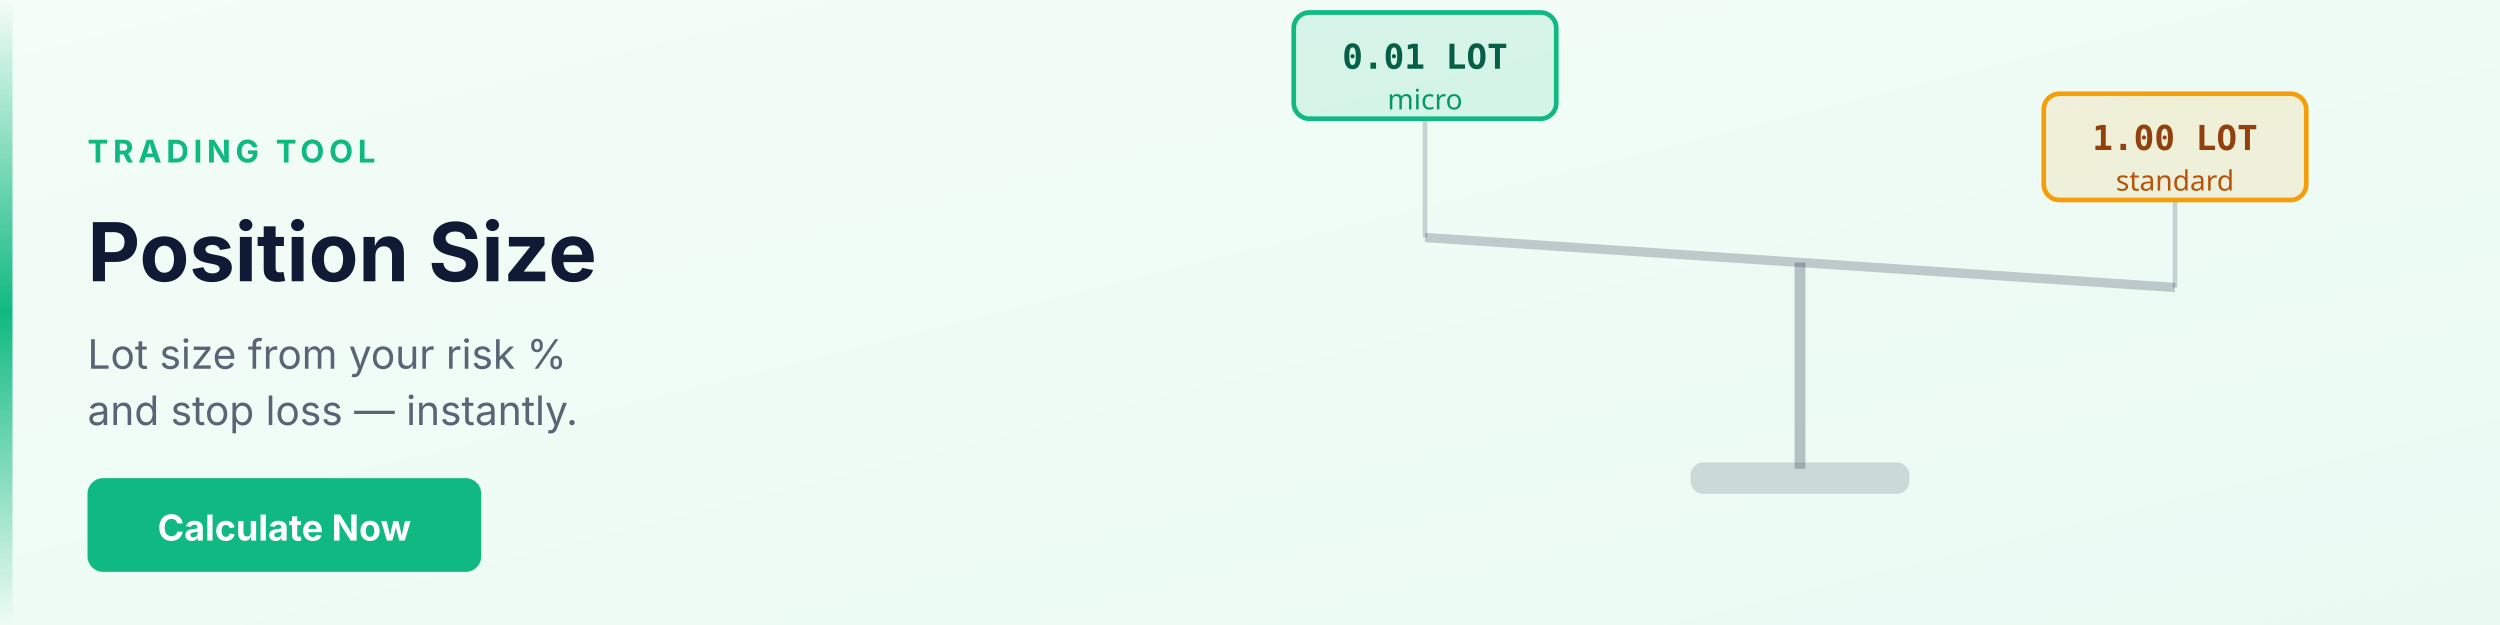
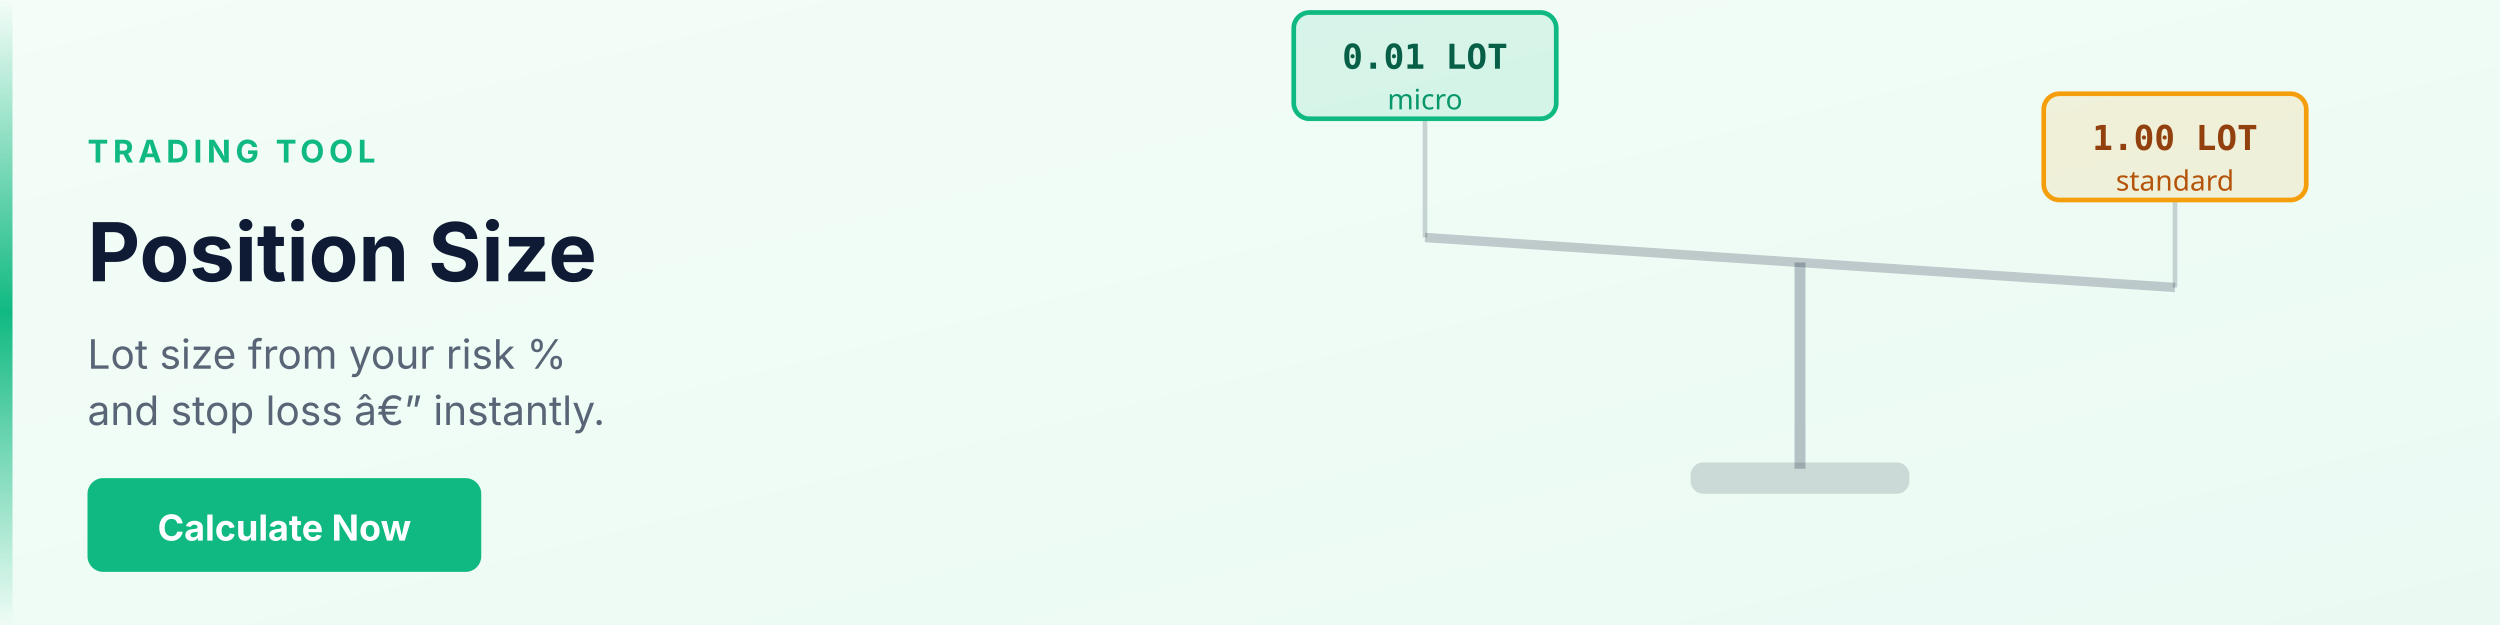
<svg xmlns="http://www.w3.org/2000/svg" viewBox="0 0 800 200" width="800" height="200">
  <defs>
    <linearGradient id="bg" x1="0" y1="0" x2="1" y2="1" gradientUnits="objectBoundingBox">
      <stop offset="0" stop-color="#f4fdf8" />
      <stop offset="1" stop-color="#eafaf3" />
    </linearGradient>
    <linearGradient id="ab" x1="0" y1="0" x2="0" y2="1" gradientUnits="objectBoundingBox">
      <stop offset="0" stop-color="#10b981" stop-opacity="0" />
      <stop offset=".5" stop-color="#10b981" />
      <stop offset="1" stop-color="#10b981" stop-opacity="0" />
    </linearGradient>
  </defs>
  <rect width="800" height="200" fill="url(#bg)" />
  <rect x="0" y="0" width="4" height="200" fill="url(#ab)" />
  <text x="28" y="52" font-family="system-ui,-apple-system,sans-serif" font-size="10" font-weight="bold" fill="#10b981" letter-spacing="1.5">TRADING TOOL</text>
  <text x="28" y="90" font-family="system-ui,-apple-system,sans-serif" font-size="26" font-weight="bold" fill="#0f1b35">Position Size</text>
  <text x="28" y="118" font-family="system-ui,-apple-system,sans-serif" font-size="13" fill="#596576">Lot size from your risk %</text>
-   <text x="28" y="136" font-family="system-ui,-apple-system,sans-serif" font-size="13" fill="#596576">and stop loss — instantly.</text>
+   <text x="28" y="136" font-family="system-ui,-apple-system,sans-serif" font-size="13" fill="#596576">and stop loss â€” instantly.</text>
  <rect x="28" y="153" width="126" height="30" rx="5" fill="#10b981" />
  <text x="91" y="173" font-family="system-ui,-apple-system,sans-serif" font-size="11.5" font-weight="bold" fill="#fff" text-anchor="middle">Calculate Now</text>
  <line x1="576" y1="84" x2="576" y2="150" stroke="#0f1b35" stroke-opacity=".25" stroke-width="3.5" />
  <rect x="541" y="148" width="70" height="10" rx="4" fill="#0f1b35" fill-opacity=".15" />
  <line x1="456" y1="76" x2="696" y2="92" stroke="#0f1b35" stroke-opacity=".22" stroke-width="3" />
  <line x1="456" y1="76" x2="456" y2="38" stroke="#0f1b35" stroke-opacity=".18" stroke-width="1.5" />
  <rect x="414" y="4" width="84" height="34" rx="5" fill="#10b981" fill-opacity=".12" />
  <rect x="414" y="4" width="84" height="34" rx="5" fill="none" stroke="#10b981" stroke-width="1.5" />
  <text x="456" y="22" font-family="monospace,sans-serif" font-size="11" font-weight="bold" fill="#065f46" text-anchor="middle">0.01 LOT</text>
  <text x="456" y="35" font-family="system-ui,sans-serif" font-size="9" fill="#059669" text-anchor="middle">micro</text>
  <line x1="696" y1="92" x2="696" y2="64" stroke="#0f1b35" stroke-opacity=".18" stroke-width="1.5" />
  <rect x="654" y="30" width="84" height="34" rx="5" fill="#f59e0b" fill-opacity=".12" />
  <rect x="654" y="30" width="84" height="34" rx="5" fill="none" stroke="#f59e0b" stroke-width="1.5" />
  <text x="696" y="48" font-family="monospace,sans-serif" font-size="11" font-weight="bold" fill="#92400e" text-anchor="middle">1.00 LOT</text>
  <text x="696" y="61" font-family="system-ui,sans-serif" font-size="9" fill="#b45309" text-anchor="middle">standard</text>
</svg>
